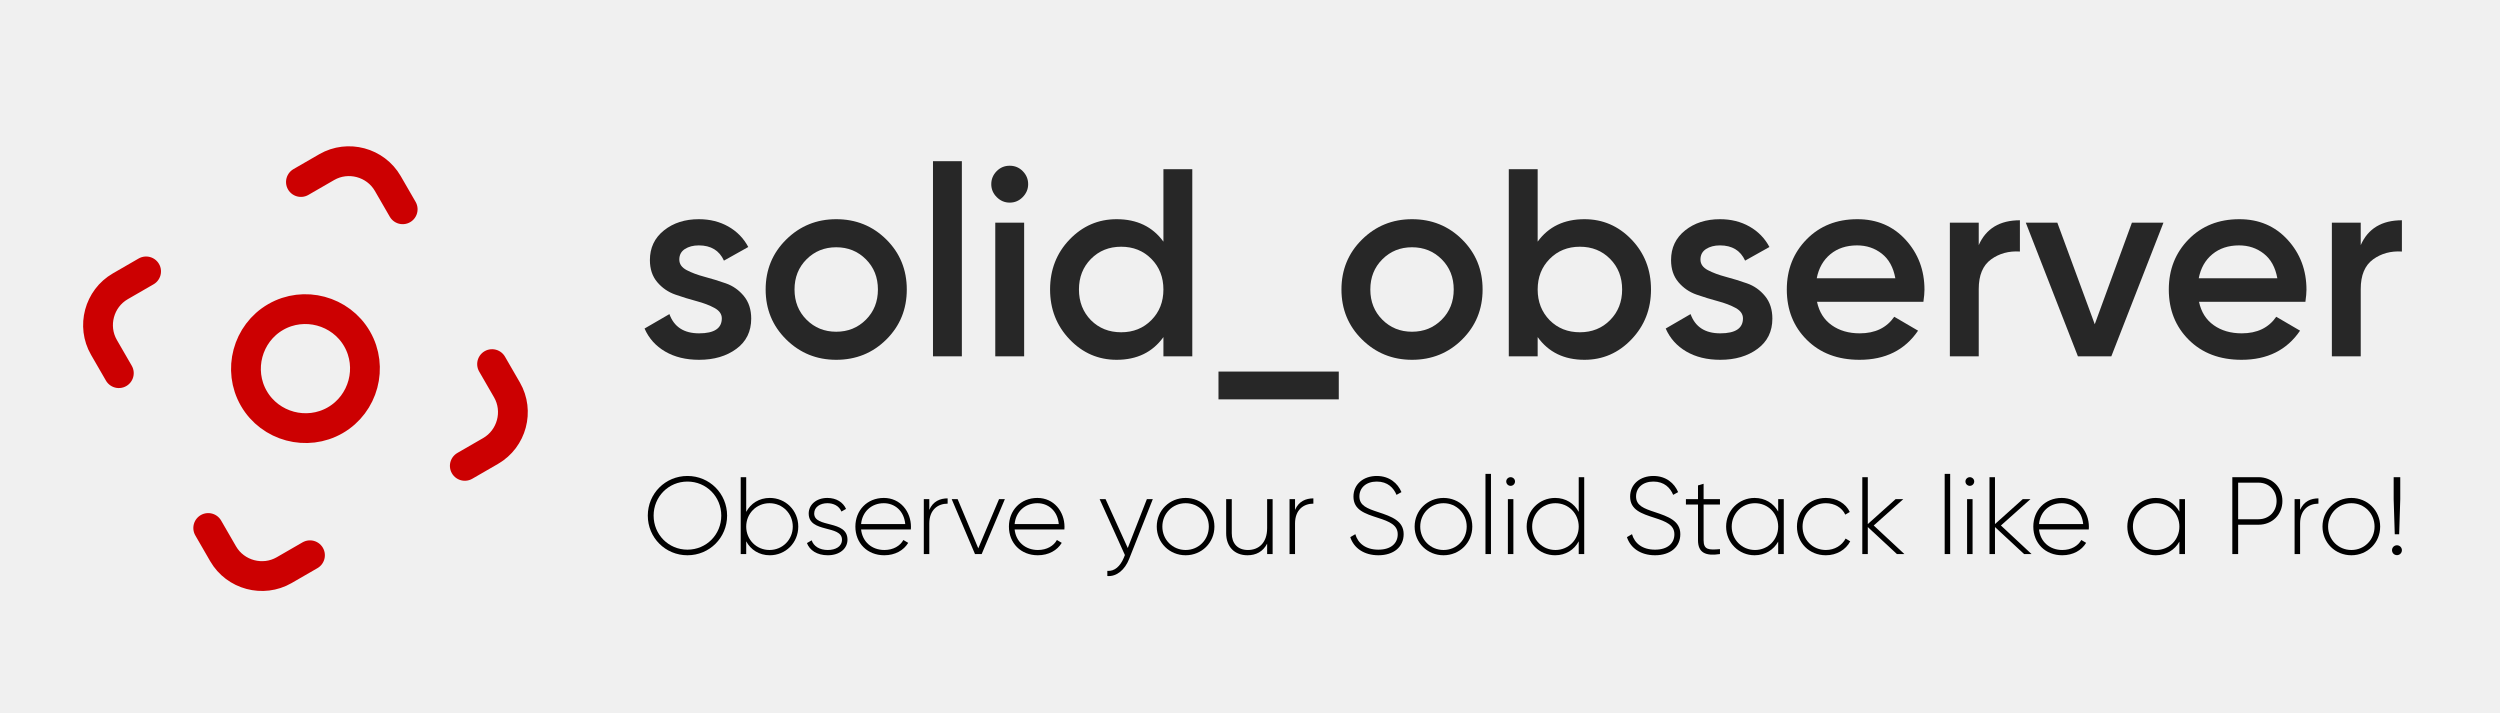
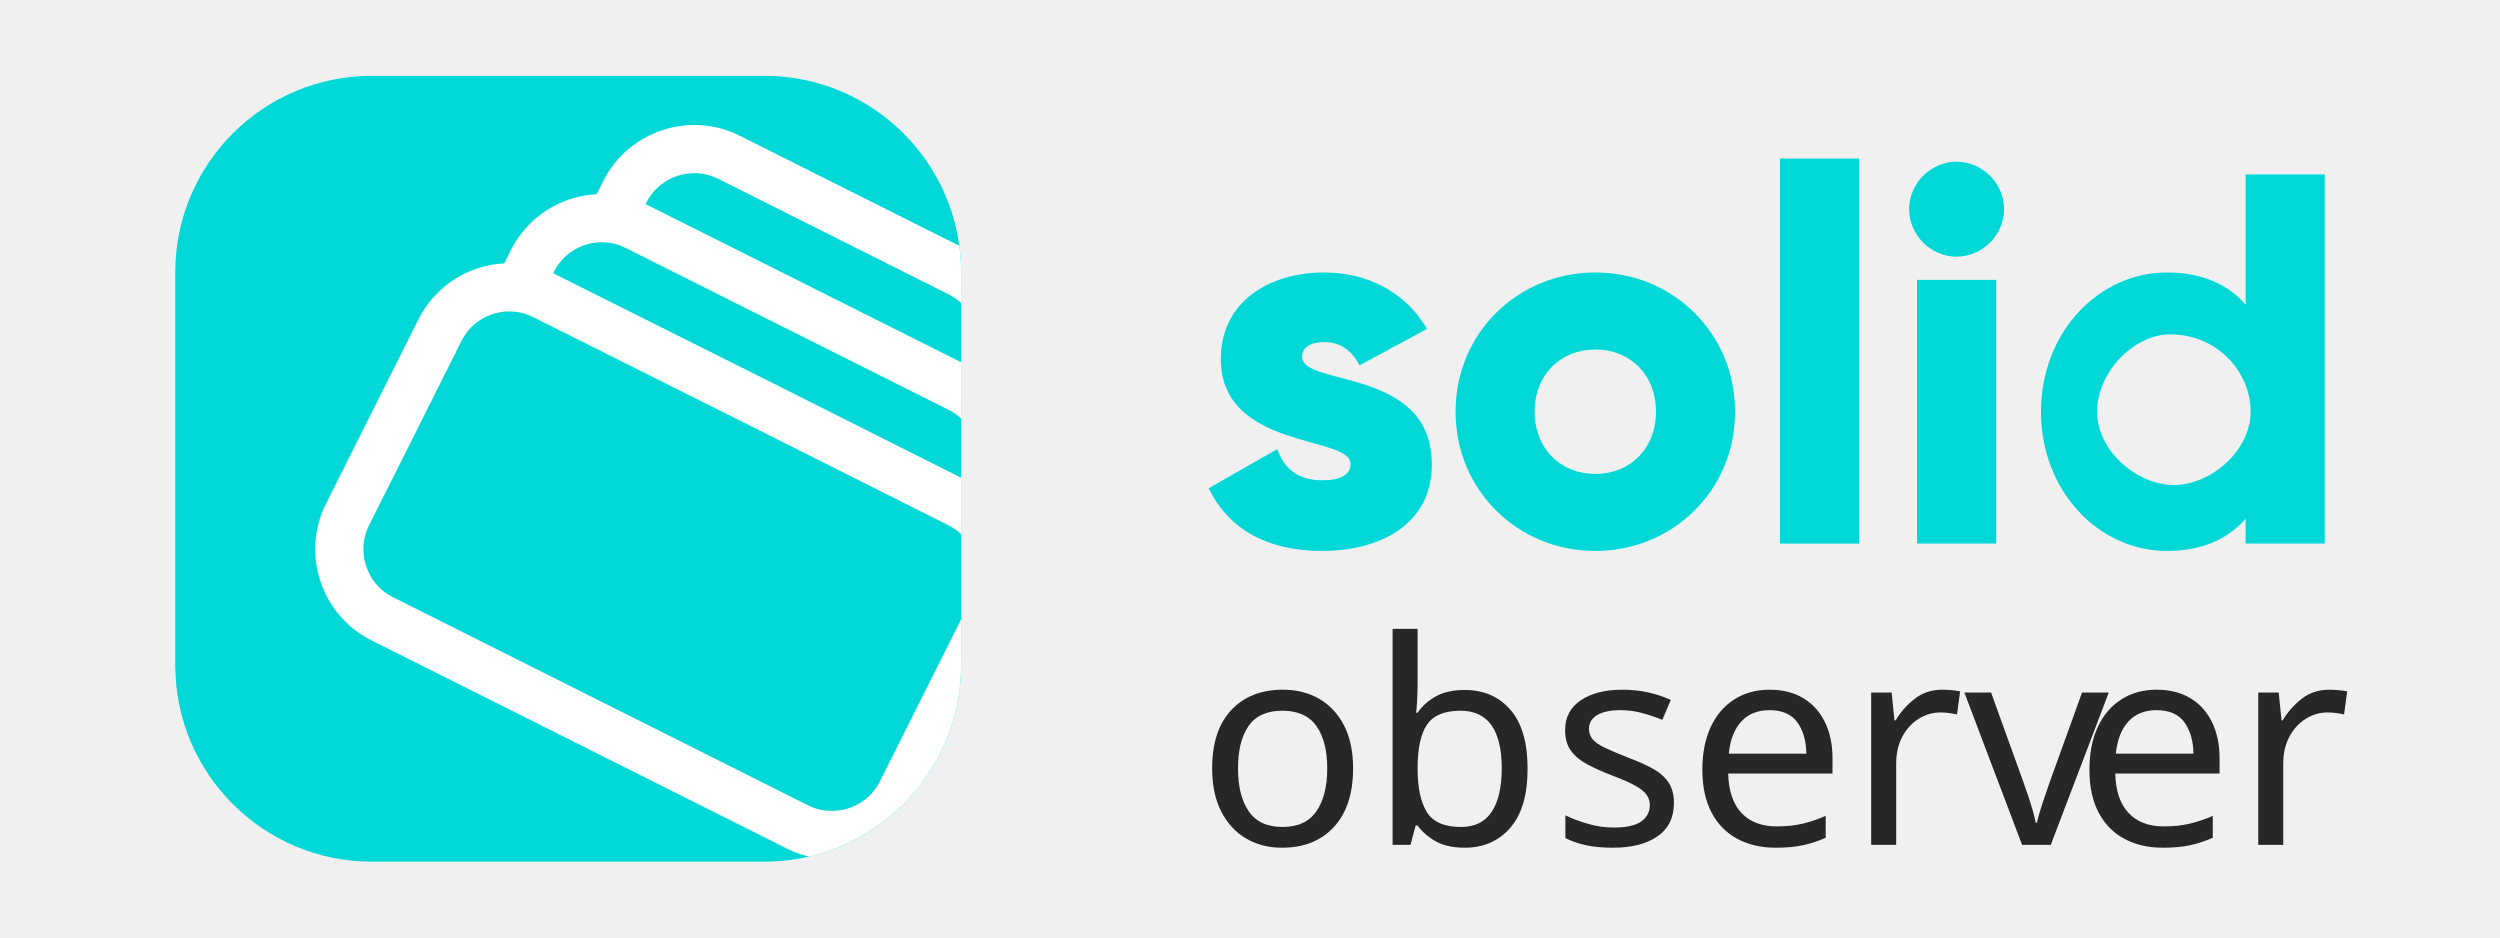
- <svg xmlns="http://www.w3.org/2000/svg" width="100%" height="100%" viewBox="0 0 3508 1000" version="1.1" xml:space="preserve" style="fill-rule:evenodd;clip-rule:evenodd;stroke-linecap:round;stroke-linejoin:round;">
-   <g transform="matrix(24.13935,-13.93686,13.93686,24.13935,-28.30096,394.8348)">
-     <path d="M7.5,3.75L6,3.75C4.766,3.75 3.75,4.766 3.75,6L3.75,7.5M16.5,3.75L18,3.75C19.234,3.75 20.25,4.766 20.25,6L20.25,7.5M20.25,16.5L20.25,18C20.25,19.234 19.234,20.25 18,20.25L16.5,20.25M7.5,20.25L6,20.25C4.766,20.25 3.75,19.234 3.75,18L3.75,16.5M15,12C15,13.646 13.646,15 12,15C10.354,15 9,13.646 9,12C9,10.354 10.354,9 12,9C13.646,9 15,10.354 15,12Z" style="fill:none;fill-rule:nonzero;stroke:rgb(204,0,1);stroke-width:1.5px;" />
+ <svg xmlns="http://www.w3.org/2000/svg" width="100%" height="100%" viewBox="0 0 200 75" version="1.1" xml:space="preserve" style="fill-rule:evenodd;clip-rule:evenodd;stroke-linecap:round;stroke-linejoin:round;">
+   <g transform="matrix(0.079982,0,0,0.079982,-36.92747,-21.60669)">
+     <path d="M1423,542.5L1423,935.5C1423,1043.951 1334.951,1132 1226.5,1132L833.5,1132C725.049,1132 637,1043.951 637,935.5L637,542.5C637,434.049 725.049,346 833.5,346L1226.5,346C1334.951,346 1423,434.049 1423,542.5Z" style="fill:rgb(0,216,216);" />
+     <clipPath id="_clip1">
+       <path d="M1423,542.5L1423,935.5C1423,1043.951 1334.951,1132 1226.5,1132L833.5,1132C725.049,1132 637,1043.951 637,935.5L637,542.5C637,434.049 725.049,346 833.5,346L1226.5,346C1334.951,346 1423,434.049 1423,542.5Z" />
+     </clipPath>
+     <g clip-path="url(#_clip1)">
+       <g transform="matrix(30.77829,15.42924,-15.42924,30.77829,994.6012,184.6799)">
+         <path d="M6,6.878L6,6C6,4.766 7.016,3.75 8.25,3.75L15.75,3.75C16.984,3.75 18,4.766 18,6L18,6.878M6,6.878C6.235,6.795 6.487,6.75 6.75,6.75L17.25,6.75C17.513,6.75 17.765,6.795 18,6.878M6,6.878C5.103,7.195 4.5,8.049 4.5,9L4.5,9.878M18,6.878C18.897,7.195 19.5,8.049 19.5,9L19.5,9.878M19.5,9.878C19.259,9.793 19.005,9.75 18.75,9.75C14.247,9.744 9.747,9.744 5.25,9.75C4.987,9.75 4.735,9.795 4.5,9.878M19.5,9.878C20.397,10.195 21,11.049 21,12L21,18C21,19.234 19.984,20.25 18.75,20.25L5.25,20.25C4.016,20.25 3,19.234 3,18L3,12C3,11.02 3.626,10.187 4.5,9.878" style="fill:none;fill-rule:nonzero;stroke:white;stroke-width:1.4px;" />
+       </g>
+     </g>
  </g>
-   <g transform="matrix(7.502019,0,0,7.502019,-9010.937,-7125.059)">
-     <path d="M1328.194,998.301C1328.194,999.134 1328.652,999.793 1329.569,1000.276C1330.486,1000.759 1331.602,1001.176 1332.919,1001.526C1334.236,1001.876 1335.561,1002.284 1336.894,1002.751C1338.227,1003.218 1339.352,1004.009 1340.269,1005.126C1341.186,1006.243 1341.644,1007.651 1341.644,1009.351C1341.644,1011.751 1340.719,1013.634 1338.869,1015.001C1337.019,1016.368 1334.694,1017.051 1331.894,1017.051C1329.427,1017.051 1327.311,1016.534 1325.544,1015.501C1323.777,1014.468 1322.494,1013.034 1321.694,1011.201L1326.344,1008.501C1327.211,1010.901 1329.061,1012.101 1331.894,1012.101C1334.727,1012.101 1336.144,1011.168 1336.144,1009.301C1336.144,1008.501 1335.686,1007.851 1334.769,1007.351C1333.852,1006.851 1332.736,1006.426 1331.419,1006.076C1330.102,1005.726 1328.777,1005.318 1327.444,1004.851C1326.111,1004.384 1324.986,1003.609 1324.069,1002.526C1323.152,1001.443 1322.694,1000.068 1322.694,998.401C1322.694,996.101 1323.569,994.251 1325.319,992.851C1327.069,991.451 1329.244,990.751 1331.844,990.751C1333.911,990.751 1335.752,991.209 1337.369,992.126C1338.986,993.043 1340.227,994.318 1341.094,995.951L1336.544,998.501C1335.677,996.601 1334.111,995.651 1331.844,995.651C1330.811,995.651 1329.944,995.876 1329.244,996.326C1328.544,996.776 1328.194,997.434 1328.194,998.301Z" style="fill:rgb(39,39,39);fill-rule:nonzero;" />
-     <path d="M1357.544,1017.051C1353.877,1017.051 1350.761,1015.784 1348.194,1013.251C1345.627,1010.718 1344.344,1007.601 1344.344,1003.901C1344.344,1000.201 1345.627,997.084 1348.194,994.551C1350.761,992.018 1353.877,990.751 1357.544,990.751C1361.244,990.751 1364.369,992.018 1366.919,994.551C1369.469,997.084 1370.744,1000.201 1370.744,1003.901C1370.744,1007.601 1369.469,1010.718 1366.919,1013.251C1364.369,1015.784 1361.244,1017.051 1357.544,1017.051ZM1351.994,1009.551C1353.494,1011.051 1355.344,1011.801 1357.544,1011.801C1359.744,1011.801 1361.594,1011.051 1363.094,1009.551C1364.594,1008.051 1365.344,1006.168 1365.344,1003.901C1365.344,1001.634 1364.594,999.751 1363.094,998.251C1361.594,996.751 1359.744,996.001 1357.544,996.001C1355.344,996.001 1353.494,996.751 1351.994,998.251C1350.494,999.751 1349.744,1001.634 1349.744,1003.901C1349.744,1006.168 1350.494,1008.051 1351.994,1009.551Z" style="fill:rgb(39,39,39);fill-rule:nonzero;" />
-     <rect x="1375.644" y="979.901" width="5.4" height="36.5" style="fill:rgb(39,39,39);fill-rule:nonzero;" />
-     <path d="M1392.394,986.651C1391.727,987.318 1390.927,987.651 1389.994,987.651C1389.061,987.651 1388.252,987.309 1387.569,986.626C1386.886,985.943 1386.544,985.134 1386.544,984.201C1386.544,983.268 1386.877,982.459 1387.544,981.776C1388.211,981.093 1389.027,980.751 1389.994,980.751C1390.961,980.751 1391.777,981.093 1392.444,981.776C1393.111,982.459 1393.444,983.268 1393.444,984.201C1393.444,985.134 1393.094,985.951 1392.394,986.651ZM1387.294,1016.401L1387.294,991.401L1392.694,991.401L1392.694,1016.401L1387.294,1016.401Z" style="fill:rgb(39,39,39);fill-rule:nonzero;" />
-     <path d="M1418.744,981.401L1424.144,981.401L1424.144,1016.401L1418.744,1016.401L1418.744,1012.801C1416.711,1015.634 1413.794,1017.051 1409.994,1017.051C1406.561,1017.051 1403.627,1015.776 1401.194,1013.226C1398.761,1010.676 1397.544,1007.568 1397.544,1003.901C1397.544,1000.201 1398.761,997.084 1401.194,994.551C1403.627,992.018 1406.561,990.751 1409.994,990.751C1413.794,990.751 1416.711,992.151 1418.744,994.951L1418.744,981.401ZM1405.194,1009.651C1406.694,1011.151 1408.577,1011.901 1410.844,1011.901C1413.111,1011.901 1414.994,1011.143 1416.494,1009.626C1417.994,1008.109 1418.744,1006.201 1418.744,1003.901C1418.744,1001.601 1417.994,999.693 1416.494,998.176C1414.994,996.659 1413.111,995.901 1410.844,995.901C1408.577,995.901 1406.694,996.659 1405.194,998.176C1403.694,999.693 1402.944,1001.601 1402.944,1003.901C1402.944,1006.201 1403.694,1008.118 1405.194,1009.651Z" style="fill:rgb(39,39,39);fill-rule:nonzero;" />
-     <rect x="1429.044" y="1019.251" width="22.5" height="5.2" style="fill:rgb(39,39,39);fill-rule:nonzero;" />
-     <path d="M1465.244,1017.051C1461.577,1017.051 1458.461,1015.784 1455.894,1013.251C1453.327,1010.718 1452.044,1007.601 1452.044,1003.901C1452.044,1000.201 1453.327,997.084 1455.894,994.551C1458.461,992.018 1461.577,990.751 1465.244,990.751C1468.944,990.751 1472.069,992.018 1474.619,994.551C1477.169,997.084 1478.444,1000.201 1478.444,1003.901C1478.444,1007.601 1477.169,1010.718 1474.619,1013.251C1472.069,1015.784 1468.944,1017.051 1465.244,1017.051ZM1459.694,1009.551C1461.194,1011.051 1463.044,1011.801 1465.244,1011.801C1467.444,1011.801 1469.294,1011.051 1470.794,1009.551C1472.294,1008.051 1473.044,1006.168 1473.044,1003.901C1473.044,1001.634 1472.294,999.751 1470.794,998.251C1469.294,996.751 1467.444,996.001 1465.244,996.001C1463.044,996.001 1461.194,996.751 1459.694,998.251C1458.194,999.751 1457.444,1001.634 1457.444,1003.901C1457.444,1006.168 1458.194,1008.051 1459.694,1009.551Z" style="fill:rgb(39,39,39);fill-rule:nonzero;" />
-     <path d="M1497.494,990.751C1500.927,990.751 1503.861,992.018 1506.294,994.551C1508.727,997.084 1509.944,1000.201 1509.944,1003.901C1509.944,1007.568 1508.727,1010.676 1506.294,1013.226C1503.861,1015.776 1500.927,1017.051 1497.494,1017.051C1493.694,1017.051 1490.777,1015.634 1488.744,1012.801L1488.744,1016.401L1483.344,1016.401L1483.344,981.401L1488.744,981.401L1488.744,994.951C1490.777,992.151 1493.694,990.751 1497.494,990.751ZM1490.994,1009.651C1492.494,1011.151 1494.377,1011.901 1496.644,1011.901C1498.911,1011.901 1500.794,1011.143 1502.294,1009.626C1503.794,1008.109 1504.544,1006.201 1504.544,1003.901C1504.544,1001.601 1503.794,999.693 1502.294,998.176C1500.794,996.659 1498.911,995.901 1496.644,995.901C1494.377,995.901 1492.494,996.659 1490.994,998.176C1489.494,999.693 1488.744,1001.601 1488.744,1003.901C1488.744,1006.201 1489.494,1008.118 1490.994,1009.651Z" style="fill:rgb(39,39,39);fill-rule:nonzero;" />
-     <path d="M1519.194,998.301C1519.194,999.134 1519.652,999.793 1520.569,1000.276C1521.486,1000.759 1522.602,1001.176 1523.919,1001.526C1525.236,1001.876 1526.561,1002.284 1527.894,1002.751C1529.227,1003.218 1530.352,1004.009 1531.269,1005.126C1532.186,1006.243 1532.644,1007.651 1532.644,1009.351C1532.644,1011.751 1531.719,1013.634 1529.869,1015.001C1528.019,1016.368 1525.694,1017.051 1522.894,1017.051C1520.427,1017.051 1518.311,1016.534 1516.544,1015.501C1514.777,1014.468 1513.494,1013.034 1512.694,1011.201L1517.344,1008.501C1518.211,1010.901 1520.061,1012.101 1522.894,1012.101C1525.727,1012.101 1527.144,1011.168 1527.144,1009.301C1527.144,1008.501 1526.686,1007.851 1525.769,1007.351C1524.852,1006.851 1523.736,1006.426 1522.419,1006.076C1521.102,1005.726 1519.777,1005.318 1518.444,1004.851C1517.111,1004.384 1515.986,1003.609 1515.069,1002.526C1514.152,1001.443 1513.694,1000.068 1513.694,998.401C1513.694,996.101 1514.569,994.251 1516.319,992.851C1518.069,991.451 1520.244,990.751 1522.844,990.751C1524.911,990.751 1526.752,991.209 1528.369,992.126C1529.986,993.043 1531.227,994.318 1532.094,995.951L1527.544,998.501C1526.677,996.601 1525.111,995.651 1522.844,995.651C1521.811,995.651 1520.944,995.876 1520.244,996.326C1519.544,996.776 1519.194,997.434 1519.194,998.301Z" style="fill:rgb(39,39,39);fill-rule:nonzero;" />
-     <path d="M1540.994,1006.201C1541.394,1008.101 1542.311,1009.559 1543.744,1010.576C1545.177,1011.593 1546.927,1012.101 1548.994,1012.101C1551.861,1012.101 1554.011,1011.068 1555.444,1009.001L1559.894,1011.601C1557.427,1015.234 1553.777,1017.051 1548.944,1017.051C1544.877,1017.051 1541.594,1015.809 1539.094,1013.326C1536.594,1010.843 1535.344,1007.701 1535.344,1003.901C1535.344,1000.168 1536.577,997.043 1539.044,994.526C1541.511,992.009 1544.677,990.751 1548.544,990.751C1552.211,990.751 1555.219,992.034 1557.569,994.601C1559.919,997.168 1561.094,1000.284 1561.094,1003.951C1561.094,1004.518 1561.027,1005.268 1560.894,1006.201L1540.994,1006.201ZM1540.944,1001.801L1555.644,1001.801C1555.277,999.768 1554.436,998.234 1553.119,997.201C1551.802,996.168 1550.261,995.651 1548.494,995.651C1546.494,995.651 1544.827,996.201 1543.494,997.301C1542.161,998.401 1541.311,999.901 1540.944,1001.801Z" style="fill:rgb(39,39,39);fill-rule:nonzero;" />
-     <path d="M1571.244,995.601C1572.611,992.501 1575.177,990.951 1578.944,990.951L1578.944,996.801C1576.877,996.668 1575.077,997.159 1573.544,998.276C1572.011,999.393 1571.244,1001.234 1571.244,1003.801L1571.244,1016.401L1565.844,1016.401L1565.844,991.401L1571.244,991.401L1571.244,995.601Z" style="fill:rgb(39,39,39);fill-rule:nonzero;" />
-     <path d="M1599.894,991.401L1605.794,991.401L1596.044,1016.401L1589.794,1016.401L1580.044,991.401L1585.944,991.401L1592.944,1010.401L1599.894,991.401Z" style="fill:rgb(39,39,39);fill-rule:nonzero;" />
-     <path d="M1612.444,1006.201C1612.844,1008.101 1613.761,1009.559 1615.194,1010.576C1616.627,1011.593 1618.377,1012.101 1620.444,1012.101C1623.311,1012.101 1625.461,1011.068 1626.894,1009.001L1631.344,1011.601C1628.877,1015.234 1625.227,1017.051 1620.394,1017.051C1616.327,1017.051 1613.044,1015.809 1610.544,1013.326C1608.044,1010.843 1606.794,1007.701 1606.794,1003.901C1606.794,1000.168 1608.027,997.043 1610.494,994.526C1612.961,992.009 1616.127,990.751 1619.994,990.751C1623.661,990.751 1626.669,992.034 1629.019,994.601C1631.369,997.168 1632.544,1000.284 1632.544,1003.951C1632.544,1004.518 1632.477,1005.268 1632.344,1006.201L1612.444,1006.201ZM1612.394,1001.801L1627.094,1001.801C1626.727,999.768 1625.886,998.234 1624.569,997.201C1623.252,996.168 1621.711,995.651 1619.944,995.651C1617.944,995.651 1616.277,996.201 1614.944,997.301C1613.611,998.401 1612.761,999.901 1612.394,1001.801Z" style="fill:rgb(39,39,39);fill-rule:nonzero;" />
-     <path d="M1642.694,995.601C1644.061,992.501 1646.627,990.951 1650.394,990.951L1650.394,996.801C1648.327,996.668 1646.527,997.159 1644.994,998.276C1643.461,999.393 1642.694,1001.234 1642.694,1003.801L1642.694,1016.401L1637.294,1016.401L1637.294,991.401L1642.694,991.401L1642.694,995.601Z" style="fill:rgb(39,39,39);fill-rule:nonzero;" />
+   <g transform="matrix(0.079982,0,0,0.079982,-158.3513,-161.5595)">
+     <path d="M3282.208,2376.886C3282.208,2367.391 3290.649,2362.115 3304.365,2362.115C3321.773,2362.115 3332.324,2371.611 3339.71,2385.327L3407.234,2348.927C3385.078,2311.472 3347.095,2292.481 3304.365,2292.481C3249.501,2292.481 3200.968,2321.495 3200.968,2378.996C3200.968,2470.26 3330.742,2454.961 3330.742,2483.976C3330.742,2494.526 3321.246,2500.329 3302.255,2500.329C3279.043,2500.329 3264.272,2489.251 3257.414,2469.205L3188.835,2508.242C3209.409,2550.973 3249.501,2571.019 3302.255,2571.019C3359.228,2571.019 3411.982,2545.17 3411.982,2484.503C3411.982,2386.909 3282.208,2406.956 3282.208,2376.886Z" style="fill:rgb(0,216,216);fill-rule:nonzero;" />
+     <path d="M3575.518,2571.019C3653.065,2571.019 3715.314,2510.352 3715.314,2431.75C3715.314,2353.147 3653.065,2292.481 3575.518,2292.481C3497.97,2292.481 3435.721,2353.147 3435.721,2431.75C3435.721,2510.352 3497.97,2571.019 3575.518,2571.019ZM3575.518,2493.999C3541.228,2493.999 3514.851,2469.205 3514.851,2431.75C3514.851,2394.295 3541.228,2369.501 3575.518,2369.501C3609.807,2369.501 3636.184,2394.295 3636.184,2431.75C3636.184,2469.205 3609.807,2493.999 3575.518,2493.999Z" style="fill:rgb(0,216,216);fill-rule:nonzero;" />
+     <rect x="3760.155" y="2178.533" width="79.13" height="385.1" style="fill:rgb(0,216,216);fill-rule:nonzero;" />
+     <path d="M3936.879,2276.655C3962.728,2276.655 3984.357,2255.026 3984.357,2229.177C3984.357,2203.327 3962.728,2181.698 3936.879,2181.698C3911.03,2181.698 3889.401,2203.327 3889.401,2229.177C3889.401,2255.026 3911.03,2276.655 3936.879,2276.655ZM3897.314,2563.633L3976.444,2563.633L3976.444,2299.866L3897.314,2299.866L3897.314,2563.633Z" style="fill:rgb(0,216,216);fill-rule:nonzero;" />
+     <path d="M4225.968,2194.359L4225.968,2324.66C4208.559,2304.614 4182.71,2292.481 4147.365,2292.481C4078.258,2292.481 4021.284,2353.147 4021.284,2431.75C4021.284,2510.352 4078.258,2571.019 4147.365,2571.019C4182.71,2571.019 4208.559,2558.886 4225.968,2538.839L4225.968,2563.633L4305.098,2563.633L4305.098,2194.359L4225.968,2194.359ZM4154.191,2505.109C4117.791,2505.109 4077.415,2471.315 4077.415,2431.75C4077.415,2392.185 4114.111,2354.391 4150.511,2354.391C4197.911,2354.391 4230.968,2392.185 4230.968,2431.75C4230.968,2471.315 4190.591,2505.109 4154.191,2505.109Z" style="fill:rgb(0,216,216);fill-rule:nonzero;" />
  </g>
-   <g transform="matrix(0.821942,0,0,0.821942,143.0989,34.28667)">
-     <path d="M999.497,906.219C1037.372,906.219 1067.185,876.032 1067.185,838.532C1067.185,801.032 1037.372,770.844 999.497,770.844C961.622,770.844 931.81,801.032 931.81,838.532C931.81,876.032 961.622,906.219 999.497,906.219ZM999.497,896.657C967.06,896.657 941.747,870.782 941.747,838.532C941.747,806.282 967.06,780.407 999.497,780.407C1031.935,780.407 1057.247,806.282 1057.247,838.532C1057.247,870.782 1031.935,896.657 999.497,896.657Z" style="fill-rule:nonzero;" />
-     <path d="M1140.122,808.344C1121.935,808.344 1107.497,817.719 1099.81,832.157L1099.81,772.907L1090.435,772.907L1090.435,904.157L1099.81,904.157L1099.81,882.407C1107.497,896.844 1121.935,906.219 1140.122,906.219C1166.935,906.219 1188.685,885.032 1188.685,857.282C1188.685,829.532 1166.935,808.344 1140.122,808.344ZM1139.56,897.219C1117.247,897.219 1099.81,879.594 1099.81,857.282C1099.81,834.969 1117.247,817.344 1139.56,817.344C1161.872,817.344 1179.31,834.969 1179.31,857.282C1179.31,879.594 1161.872,897.219 1139.56,897.219Z" style="fill-rule:nonzero;" />
-     <path d="M1215.872,834.969C1215.872,823.719 1226.185,817.344 1238.372,817.344C1248.685,817.344 1258.435,821.844 1262.372,831.594L1270.247,827.094C1265.185,815.657 1253.56,808.344 1238.372,808.344C1219.247,808.344 1206.497,820.157 1206.497,834.969C1206.497,868.719 1263.31,854.094 1263.31,879.594C1263.31,891.407 1252.247,897.219 1239.122,897.219C1225.06,897.219 1214.935,890.844 1211.56,880.719L1203.497,885.407C1207.997,897.407 1220.372,906.219 1239.122,906.219C1259.185,906.219 1272.685,894.969 1272.685,879.594C1272.685,845.282 1215.872,860.094 1215.872,834.969Z" style="fill-rule:nonzero;" />
-     <path d="M1334.747,808.344C1306.06,808.344 1286.185,829.719 1286.185,857.282C1286.185,885.594 1306.622,906.219 1335.497,906.219C1354.06,906.219 1368.685,897.782 1376.372,885.032L1368.122,880.157C1362.685,890.094 1351.06,897.219 1335.685,897.219C1314.31,897.219 1298.185,883.344 1295.935,862.157L1380.872,862.157C1380.872,860.657 1381.06,859.157 1381.06,857.657C1381.06,831.969 1363.247,808.344 1334.747,808.344ZM1334.747,817.344C1353.122,817.344 1369.247,830.094 1371.31,852.969L1295.935,852.969C1297.81,832.157 1313.372,817.344 1334.747,817.344Z" style="fill-rule:nonzero;" />
-     <path d="M1412.372,828.782L1412.372,810.407L1402.997,810.407L1402.997,904.157L1412.372,904.157L1412.372,852.032C1412.372,828.032 1427.56,818.094 1443.685,818.094L1443.685,809.094C1430.935,809.094 1418.747,813.969 1412.372,828.782Z" style="fill-rule:nonzero;" />
-     <path d="M1531.435,810.407L1495.997,894.407L1460.747,810.407L1450.622,810.407L1490.372,904.157L1501.81,904.157L1541.372,810.407L1531.435,810.407Z" style="fill-rule:nonzero;" />
-     <path d="M1596.872,808.344C1568.185,808.344 1548.31,829.719 1548.31,857.282C1548.31,885.594 1568.747,906.219 1597.622,906.219C1616.185,906.219 1630.81,897.782 1638.497,885.032L1630.247,880.157C1624.81,890.094 1613.185,897.219 1597.81,897.219C1576.435,897.219 1560.31,883.344 1558.06,862.157L1642.997,862.157C1642.997,860.657 1643.185,859.157 1643.185,857.657C1643.185,831.969 1625.372,808.344 1596.872,808.344ZM1596.872,817.344C1615.247,817.344 1631.372,830.094 1633.435,852.969L1558.06,852.969C1559.935,832.157 1575.497,817.344 1596.872,817.344Z" style="fill-rule:nonzero;" />
-     <path d="M1783.81,810.407L1751.185,893.844L1713.31,810.407L1703.185,810.407L1746.31,905.844L1744.247,910.907C1738.435,924.594 1728.872,933.969 1716.31,932.844L1716.31,941.657C1732.435,942.969 1746.31,930.782 1753.435,912.782L1793.935,810.407L1783.81,810.407Z" style="fill-rule:nonzero;" />
-     <path d="M1849.997,906.219C1877.185,906.219 1899.122,885.032 1899.122,857.282C1899.122,829.532 1877.185,808.344 1849.997,808.344C1822.622,808.344 1800.685,829.532 1800.685,857.282C1800.685,885.032 1822.622,906.219 1849.997,906.219ZM1849.997,897.219C1827.685,897.219 1810.247,879.594 1810.247,857.282C1810.247,834.969 1827.685,817.344 1849.997,817.344C1872.31,817.344 1889.56,834.969 1889.56,857.282C1889.56,879.594 1872.31,897.219 1849.997,897.219Z" style="fill-rule:nonzero;" />
-     <path d="M1989.122,810.407L1989.122,859.907C1989.122,885.219 1974.685,897.219 1956.31,897.219C1938.685,897.219 1928.747,885.969 1928.747,868.719L1928.747,810.407L1919.185,810.407L1919.185,868.719C1919.185,891.407 1933.247,906.219 1955.56,906.219C1969.997,906.219 1981.997,900.219 1989.122,886.344L1989.122,904.157L1998.497,904.157L1998.497,810.407L1989.122,810.407Z" style="fill-rule:nonzero;" />
-     <path d="M2036.747,828.782L2036.747,810.407L2027.372,810.407L2027.372,904.157L2036.747,904.157L2036.747,852.032C2036.747,828.032 2051.935,818.094 2068.06,818.094L2068.06,809.094C2055.31,809.094 2043.122,813.969 2036.747,828.782Z" style="fill-rule:nonzero;" />
-     <path d="M2179.06,906.219C2205.122,906.219 2222.185,891.969 2222.185,870.219C2222.185,847.532 2201.935,840.219 2178.685,832.532C2159.935,826.344 2146.622,821.469 2146.622,805.719C2146.622,791.094 2158.06,780.407 2176.247,780.407C2194.997,780.407 2205.122,791.282 2209.997,803.094L2218.435,798.407C2212.06,783.219 2197.81,770.844 2176.247,770.844C2153.935,770.844 2136.497,784.532 2136.497,806.094C2136.497,828.969 2156.185,835.157 2178.122,842.282C2198.185,848.657 2212.06,854.657 2212.06,870.407C2212.06,885.407 2200.997,896.657 2179.06,896.657C2157.497,896.657 2144.185,885.969 2139.685,870.219L2131.06,875.282C2137.06,893.844 2154.497,906.219 2179.06,906.219Z" style="fill-rule:nonzero;" />
-     <path d="M2290.247,906.219C2317.435,906.219 2339.372,885.032 2339.372,857.282C2339.372,829.532 2317.435,808.344 2290.247,808.344C2262.872,808.344 2240.935,829.532 2240.935,857.282C2240.935,885.032 2262.872,906.219 2290.247,906.219ZM2290.247,897.219C2267.935,897.219 2250.497,879.594 2250.497,857.282C2250.497,834.969 2267.935,817.344 2290.247,817.344C2312.56,817.344 2329.81,834.969 2329.81,857.282C2329.81,879.594 2312.56,897.219 2290.247,897.219Z" style="fill-rule:nonzero;" />
-     <rect x="2361.872" y="767.282" width="9.375" height="136.875" style="fill-rule:nonzero;" />
-     <path d="M2404.81,787.719C2408.935,787.719 2412.31,784.344 2412.31,780.219C2412.31,776.282 2408.935,772.907 2404.81,772.907C2400.685,772.907 2397.31,776.282 2397.31,780.219C2397.31,784.344 2400.685,787.719 2404.81,787.719ZM2400.122,904.157L2409.497,904.157L2409.497,810.407L2400.122,810.407L2400.122,904.157Z" style="fill-rule:nonzero;" />
-     <path d="M2521.06,772.907L2521.06,832.157C2513.372,817.719 2498.935,808.344 2480.747,808.344C2453.935,808.344 2432.185,829.532 2432.185,857.282C2432.185,885.032 2453.935,906.219 2480.747,906.219C2498.935,906.219 2513.372,896.844 2521.06,882.407L2521.06,904.157L2530.435,904.157L2530.435,772.907L2521.06,772.907ZM2481.31,897.219C2458.997,897.219 2441.56,879.594 2441.56,857.282C2441.56,834.969 2458.997,817.344 2481.31,817.344C2503.622,817.344 2521.06,834.969 2521.06,857.282C2521.06,879.594 2503.622,897.219 2481.31,897.219Z" style="fill-rule:nonzero;" />
-     <path d="M2651.372,906.219C2677.435,906.219 2694.497,891.969 2694.497,870.219C2694.497,847.532 2674.247,840.219 2650.997,832.532C2632.247,826.344 2618.935,821.469 2618.935,805.719C2618.935,791.094 2630.372,780.407 2648.56,780.407C2667.31,780.407 2677.435,791.282 2682.31,803.094L2690.747,798.407C2684.372,783.219 2670.122,770.844 2648.56,770.844C2626.247,770.844 2608.81,784.532 2608.81,806.094C2608.81,828.969 2628.497,835.157 2650.435,842.282C2670.497,848.657 2684.372,854.657 2684.372,870.407C2684.372,885.407 2673.31,896.657 2651.372,896.657C2629.81,896.657 2616.497,885.969 2611.997,870.219L2603.372,875.282C2609.372,893.844 2626.81,906.219 2651.372,906.219Z" style="fill-rule:nonzero;" />
-     <path d="M2762.185,819.594L2762.185,810.407L2734.247,810.407L2734.247,784.157L2724.685,786.969L2724.685,810.407L2704.06,810.407L2704.06,819.594L2724.685,819.594L2724.685,880.532C2724.685,901.907 2737.622,907.907 2762.185,904.157L2762.185,895.719C2743.06,897.407 2734.247,897.032 2734.247,880.532L2734.247,819.594L2762.185,819.594Z" style="fill-rule:nonzero;" />
-     <path d="M2861.56,810.407L2861.56,831.594C2853.685,817.532 2839.247,808.344 2821.247,808.344C2794.622,808.344 2772.685,829.532 2772.685,857.282C2772.685,885.032 2794.622,906.219 2821.247,906.219C2839.247,906.219 2853.685,897.032 2861.56,882.969L2861.56,904.157L2871.122,904.157L2871.122,810.407L2861.56,810.407ZM2821.997,897.219C2799.685,897.219 2782.247,879.594 2782.247,857.282C2782.247,834.969 2799.685,817.344 2821.997,817.344C2844.31,817.344 2861.56,834.969 2861.56,857.282C2861.56,879.594 2844.31,897.219 2821.997,897.219Z" style="fill-rule:nonzero;" />
-     <path d="M2942.935,906.219C2961.31,906.219 2977.06,896.844 2984.56,882.407L2976.685,877.719C2970.497,889.344 2958.122,897.219 2942.935,897.219C2920.247,897.219 2903.185,879.594 2903.185,857.282C2903.185,834.969 2920.247,817.344 2942.935,817.344C2957.935,817.344 2970.685,825.032 2976.122,836.844L2983.81,832.344C2977.06,817.719 2961.31,808.344 2942.935,808.344C2914.622,808.344 2893.622,829.532 2893.622,857.282C2893.622,885.032 2914.622,906.219 2942.935,906.219Z" style="fill-rule:nonzero;" />
-     <path d="M3076.997,904.157L3024.685,855.407L3075.122,810.407L3061.997,810.407L3014.56,852.969L3014.56,772.907L3005.185,772.907L3005.185,904.157L3014.56,904.157L3014.56,858.032L3064.247,904.157L3076.997,904.157Z" style="fill-rule:nonzero;" />
-     <rect x="3145.81" y="767.282" width="9.375" height="136.875" style="fill-rule:nonzero;" />
-     <path d="M3188.747,787.719C3192.872,787.719 3196.247,784.344 3196.247,780.219C3196.247,776.282 3192.872,772.907 3188.747,772.907C3184.622,772.907 3181.247,776.282 3181.247,780.219C3181.247,784.344 3184.622,787.719 3188.747,787.719ZM3184.06,904.157L3193.435,904.157L3193.435,810.407L3184.06,810.407L3184.06,904.157Z" style="fill-rule:nonzero;" />
-     <path d="M3294.122,904.157L3241.81,855.407L3292.247,810.407L3279.122,810.407L3231.685,852.969L3231.685,772.907L3222.31,772.907L3222.31,904.157L3231.685,904.157L3231.685,858.032L3281.372,904.157L3294.122,904.157Z" style="fill-rule:nonzero;" />
-     <path d="M3345.685,808.344C3316.997,808.344 3297.122,829.719 3297.122,857.282C3297.122,885.594 3317.56,906.219 3346.435,906.219C3364.997,906.219 3379.622,897.782 3387.31,885.032L3379.06,880.157C3373.622,890.094 3361.997,897.219 3346.622,897.219C3325.247,897.219 3309.122,883.344 3306.872,862.157L3391.81,862.157C3391.81,860.657 3391.997,859.157 3391.997,857.657C3391.997,831.969 3374.185,808.344 3345.685,808.344ZM3345.685,817.344C3364.06,817.344 3380.185,830.094 3382.247,852.969L3306.872,852.969C3308.747,832.157 3324.31,817.344 3345.685,817.344Z" style="fill-rule:nonzero;" />
-     <path d="M3546.497,810.407L3546.497,831.594C3538.622,817.532 3524.185,808.344 3506.185,808.344C3479.56,808.344 3457.622,829.532 3457.622,857.282C3457.622,885.032 3479.56,906.219 3506.185,906.219C3524.185,906.219 3538.622,897.032 3546.497,882.969L3546.497,904.157L3556.06,904.157L3556.06,810.407L3546.497,810.407ZM3506.935,897.219C3484.622,897.219 3467.185,879.594 3467.185,857.282C3467.185,834.969 3484.622,817.344 3506.935,817.344C3529.247,817.344 3546.497,834.969 3546.497,857.282C3546.497,879.594 3529.247,897.219 3506.935,897.219Z" style="fill-rule:nonzero;" />
-     <path d="M3681.497,772.907L3636.872,772.907L3636.872,904.157L3646.81,904.157L3646.81,854.094L3681.497,854.094C3705.122,854.094 3722.372,836.657 3722.372,813.594C3722.372,790.344 3705.122,772.907 3681.497,772.907ZM3681.497,844.719L3646.81,844.719L3646.81,782.282L3681.497,782.282C3699.497,782.282 3712.435,795.407 3712.435,813.594C3712.435,831.594 3699.497,844.719 3681.497,844.719Z" style="fill-rule:nonzero;" />
-     <path d="M3752.56,828.782L3752.56,810.407L3743.185,810.407L3743.185,904.157L3752.56,904.157L3752.56,852.032C3752.56,828.032 3767.747,818.094 3783.872,818.094L3783.872,809.094C3771.122,809.094 3758.935,813.969 3752.56,828.782Z" style="fill-rule:nonzero;" />
-     <path d="M3840.122,906.219C3867.31,906.219 3889.247,885.032 3889.247,857.282C3889.247,829.532 3867.31,808.344 3840.122,808.344C3812.747,808.344 3790.81,829.532 3790.81,857.282C3790.81,885.032 3812.747,906.219 3840.122,906.219ZM3840.122,897.219C3817.81,897.219 3800.372,879.594 3800.372,857.282C3800.372,834.969 3817.81,817.344 3840.122,817.344C3862.435,817.344 3879.685,834.969 3879.685,857.282C3879.685,879.594 3862.435,897.219 3840.122,897.219Z" style="fill-rule:nonzero;" />
-     <path d="M3914.185,870.407L3921.685,870.407L3923.56,810.407L3923.56,772.907L3912.31,772.907L3912.31,810.407L3914.185,870.407ZM3917.935,906.032C3922.622,906.032 3926.372,902.282 3926.372,897.594C3926.372,892.907 3922.622,889.157 3917.935,889.157C3913.247,889.157 3909.497,892.907 3909.497,897.594C3909.497,902.282 3913.247,906.032 3917.935,906.032Z" style="fill-rule:nonzero;" />
+   <g transform="matrix(0.043097,0,0,0.043097,-41.25409,-42.89498)">
+     <g transform="matrix(527.5346,0,0,527.5346,5285.257,2563.633)">
+         </g>
+     <text x="3178.284px" y="2563.633px" style="font-family:'Gilroy-Light', 'Gilroy';font-weight:300;font-size:527.535px;fill:rgb(39,39,39);">ob<tspan x="3835.592px 4069.29px " y="2563.633px 2563.633px ">se</tspan>rv<tspan x="4806.783px " y="2563.633px ">e</tspan>r</text>
  </g>
</svg>
